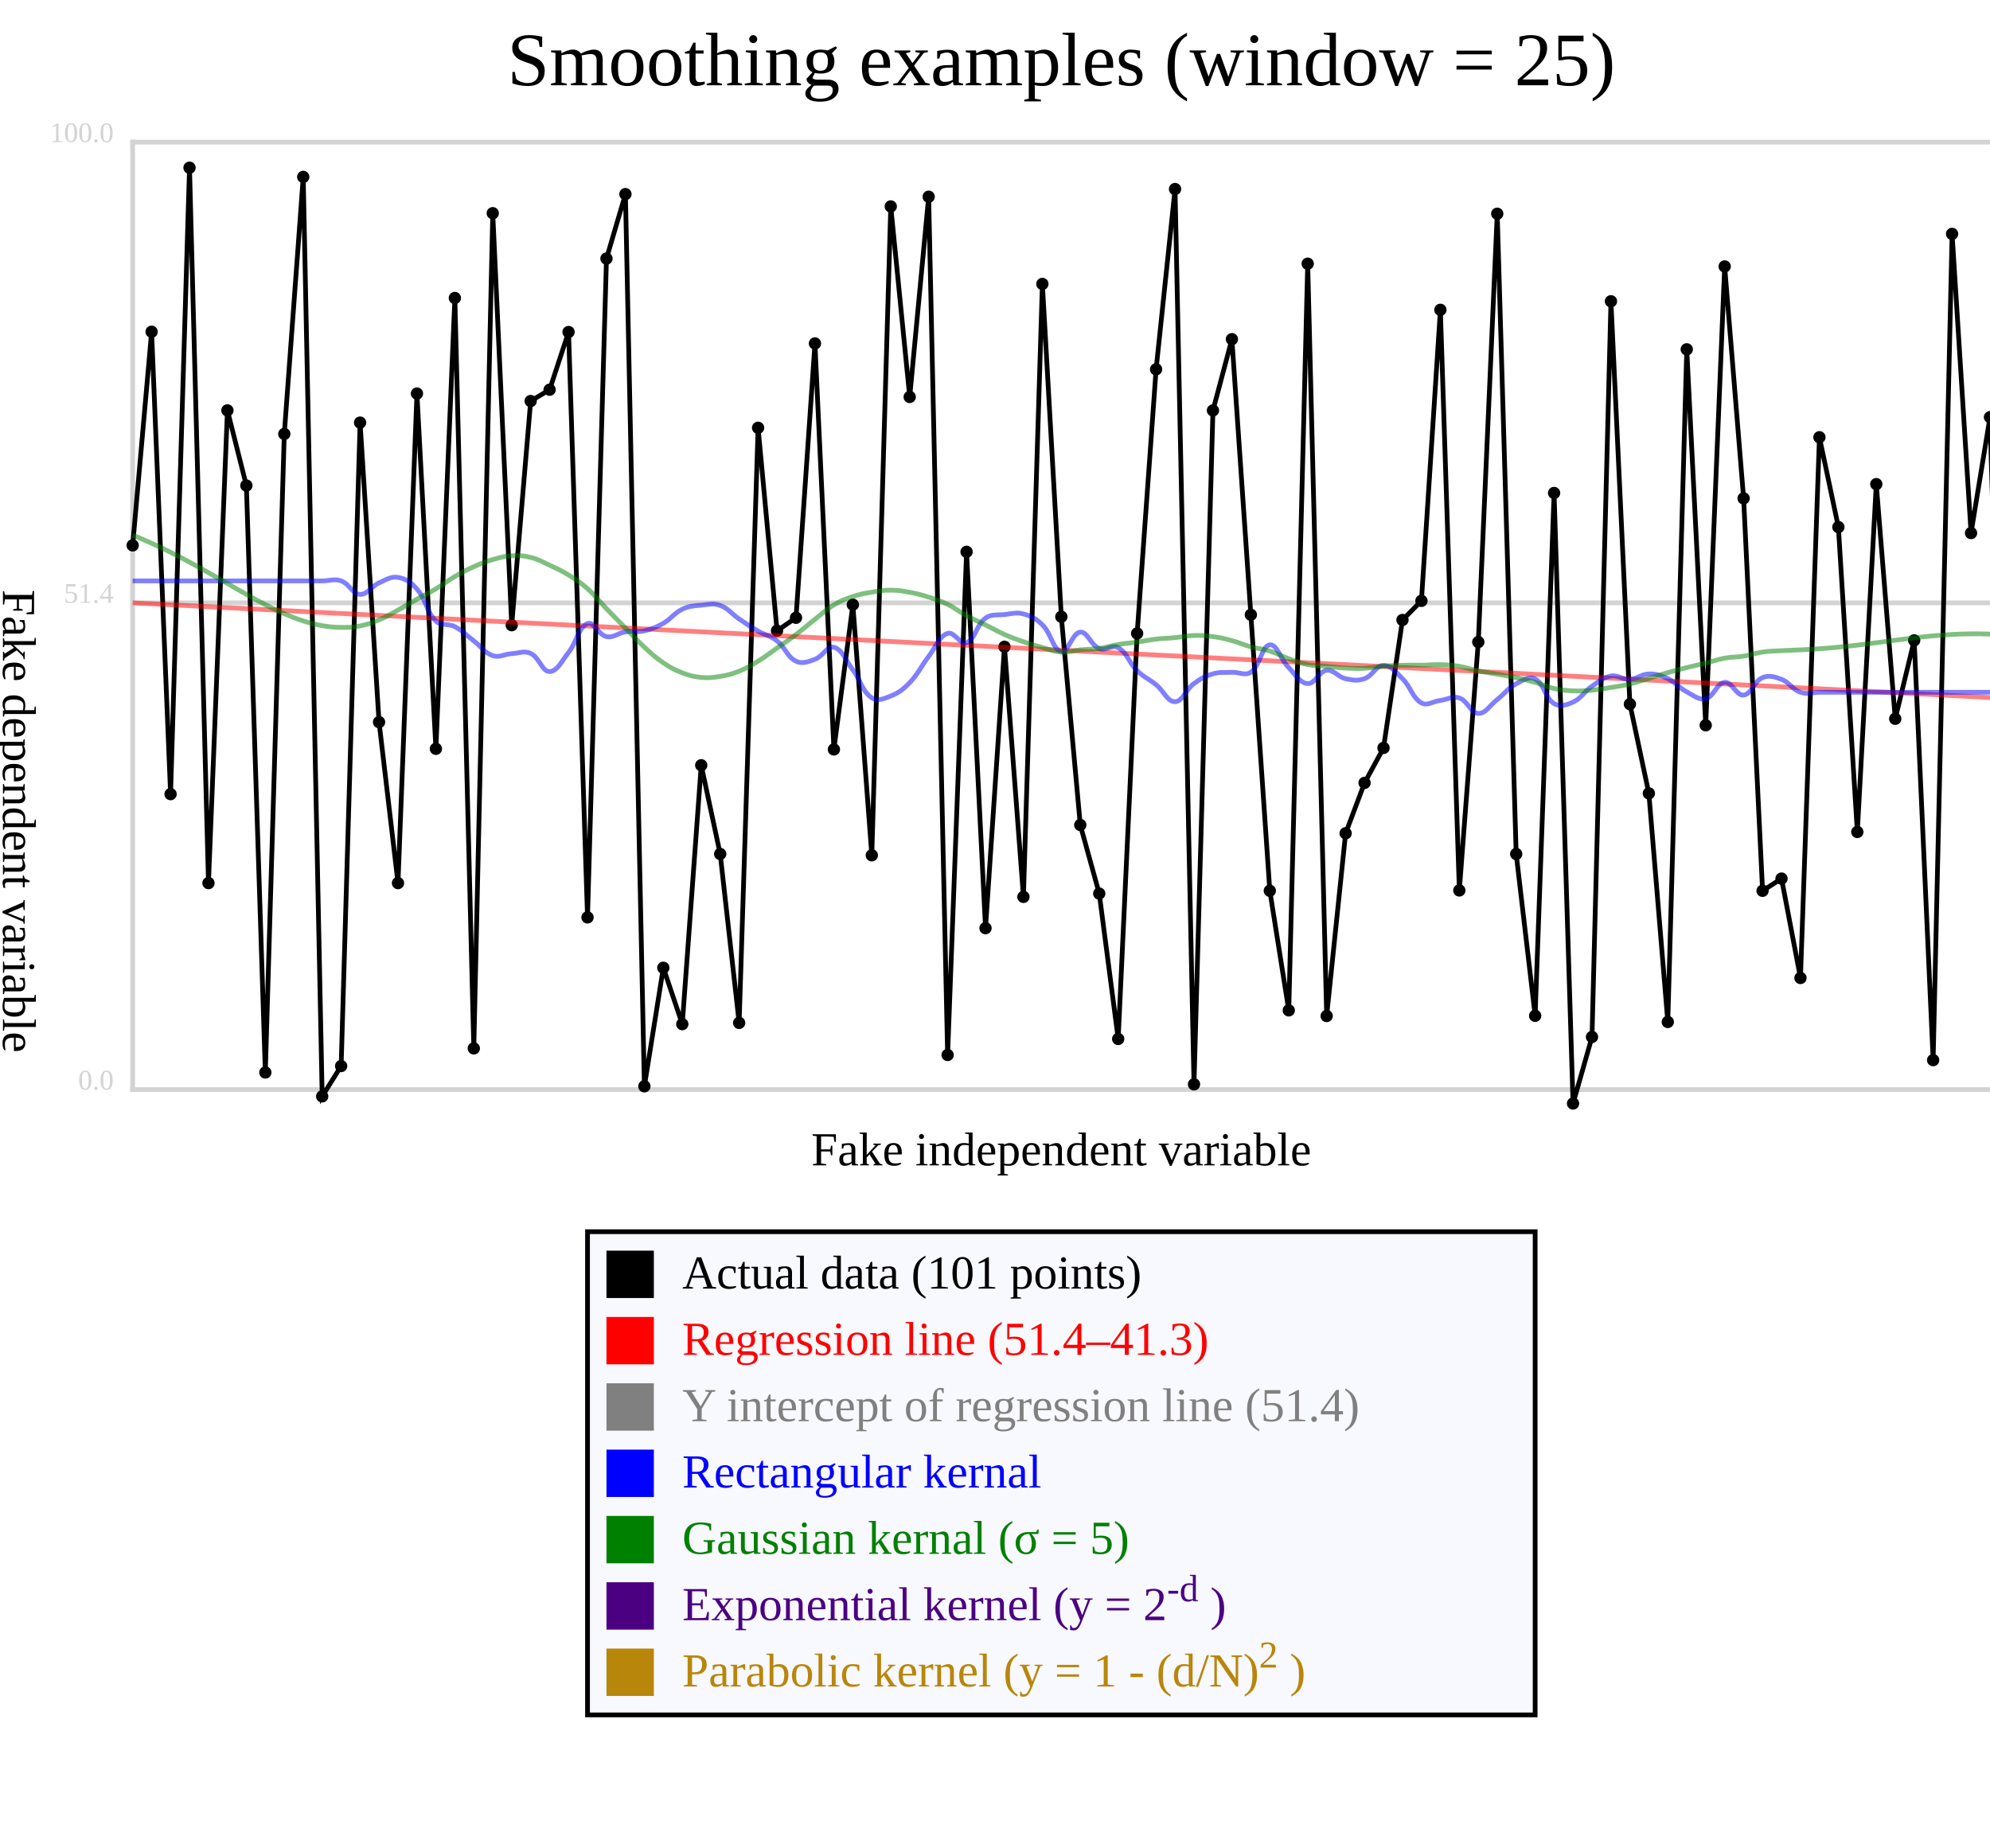
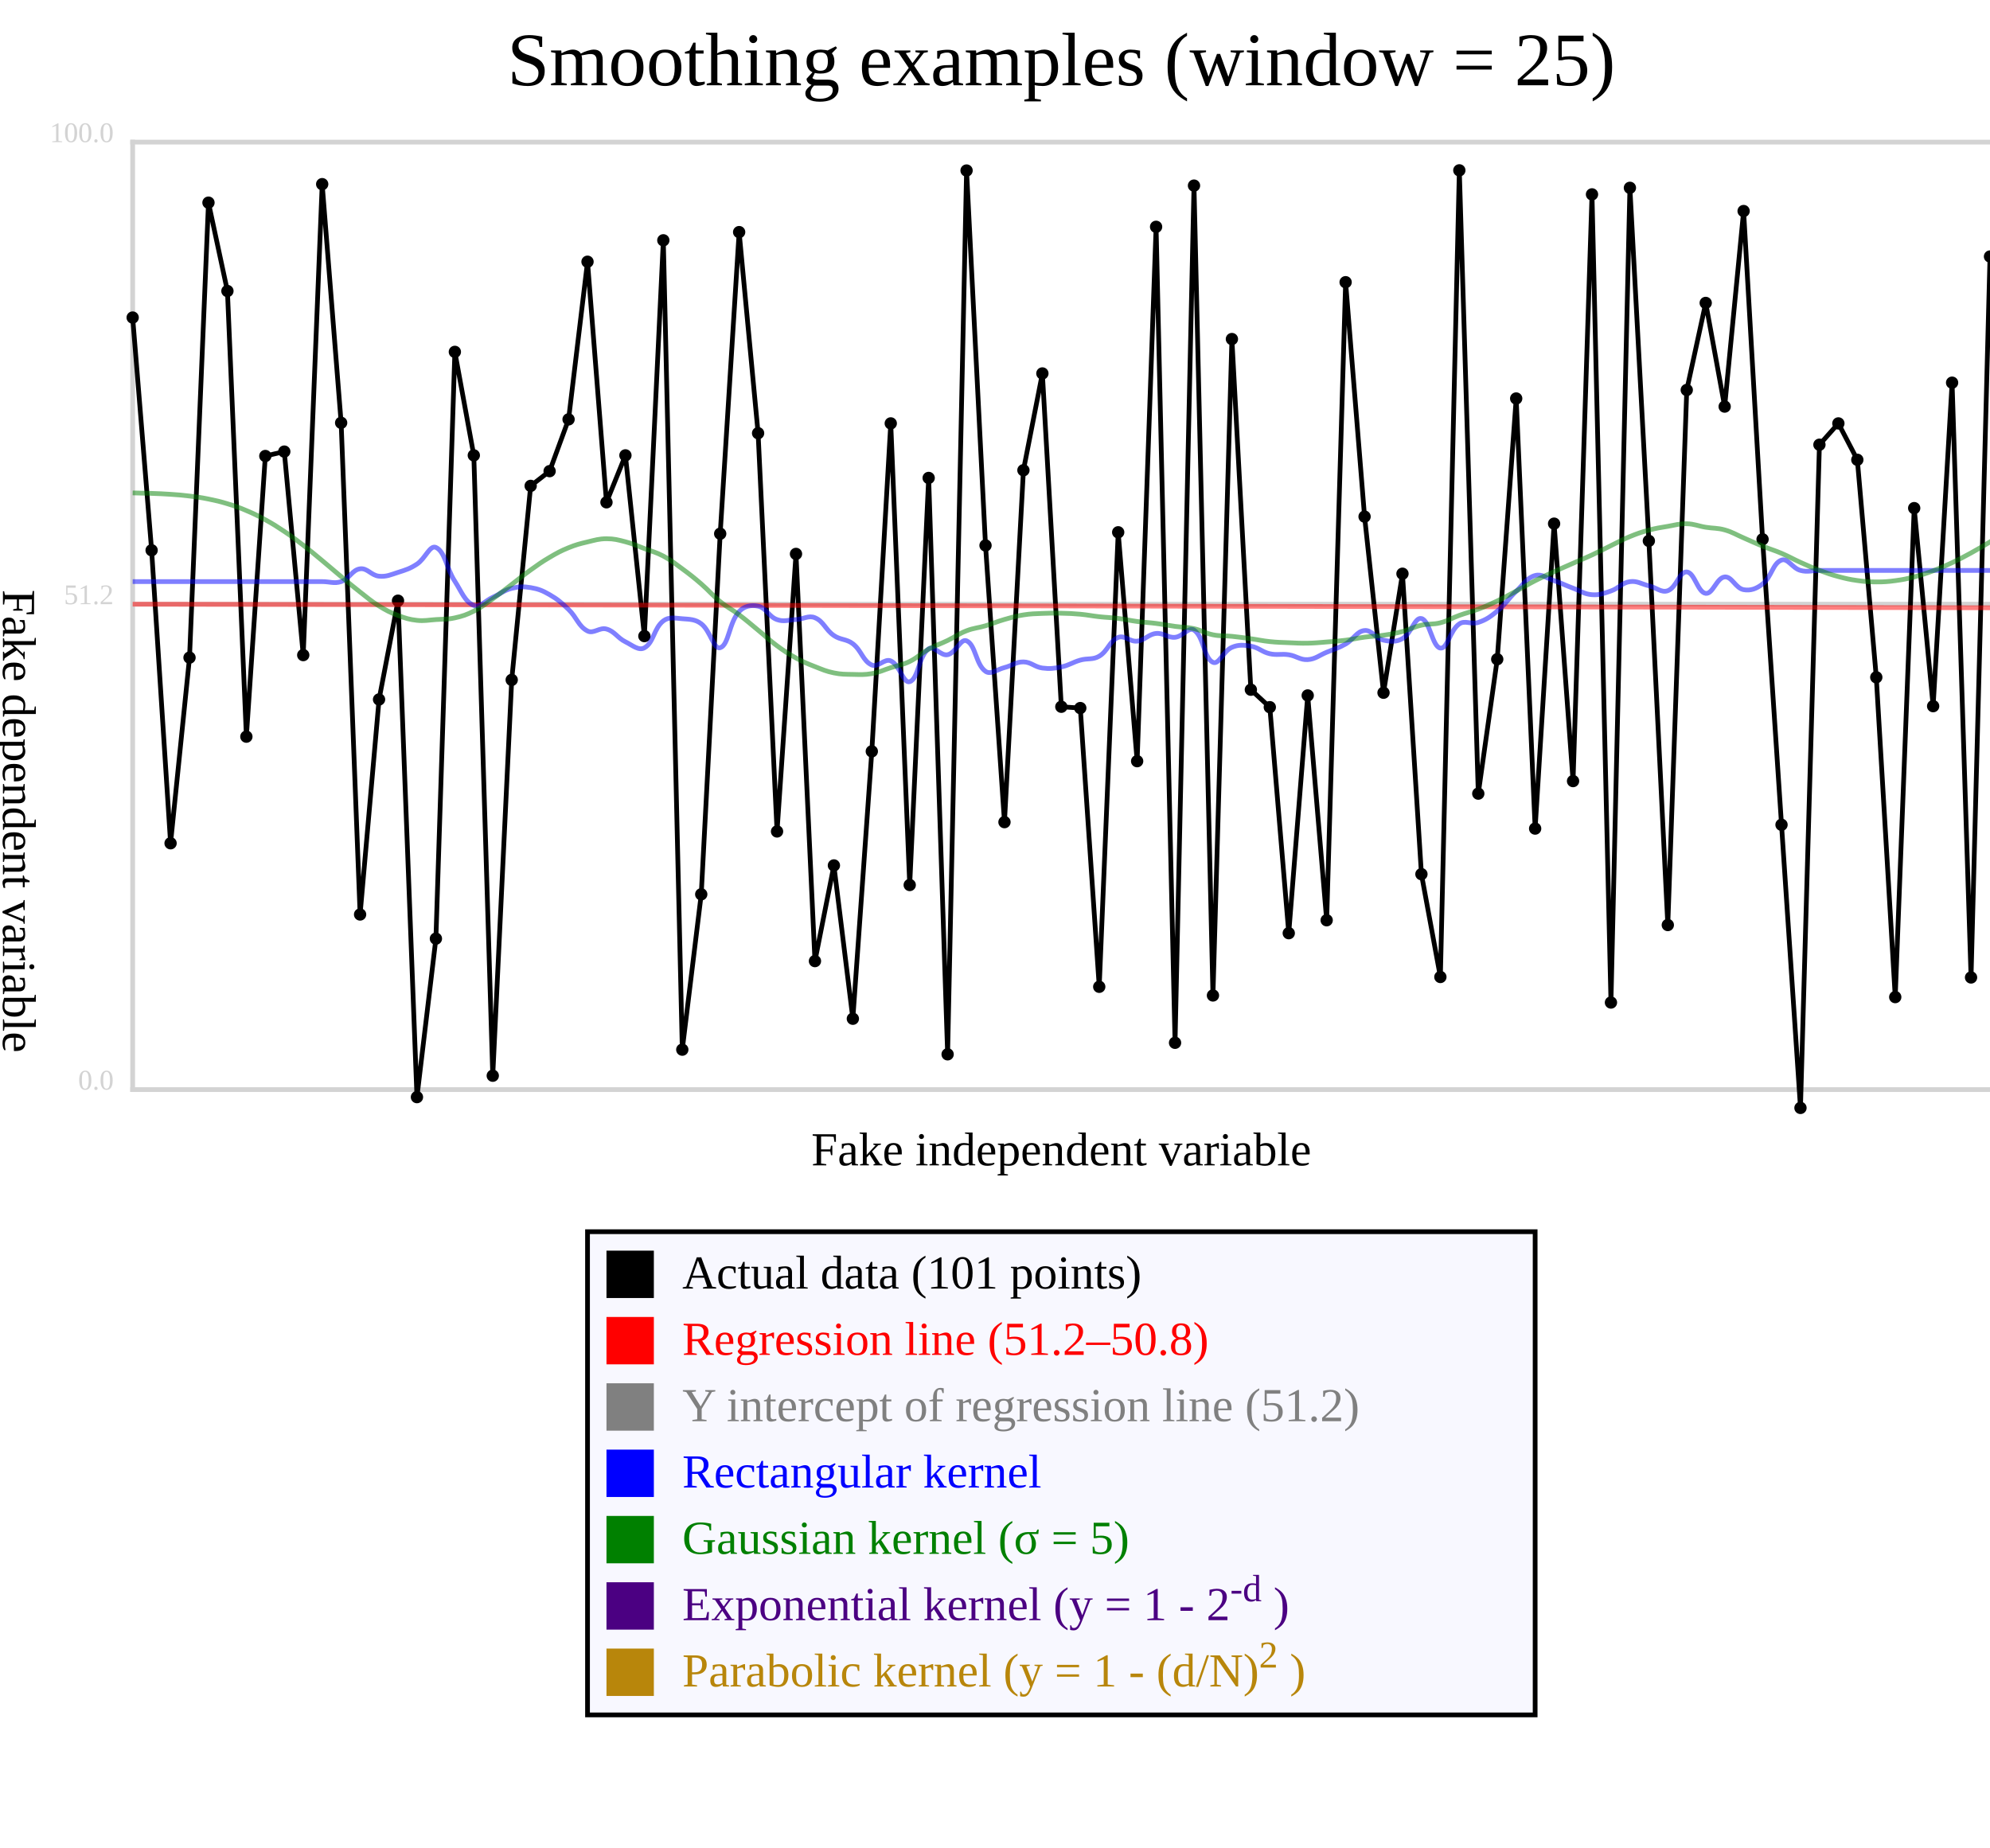
<svg xmlns="http://www.w3.org/2000/svg" viewBox="-12 -115 210 195">
  <style type="text/css">
                #linear {
                    stroke: blue;
                    stroke-width: 0.5;
                    stroke-opacity: 0.5;
                    fill: none;
                }
                #gaussian {
                    stroke: green;
                    stroke-width: 0.5;
                    stroke-opacity: 0.5;
                    fill: none;
                }
                .regression {
                    stroke: red;
                    stroke-width: 0.5;
                    stroke-opacity: 0.5;
                }</style>
  <g>
    <line x1="2" y1="0" x2="200" y2="0" stroke="lightgray" stroke-width="0.5" stroke-linecap="square" />
    <text x="0" y="0" fill="lightgray" font-size="3" text-anchor="end" alignment-baseline="central">0.0</text>
    <line x1="2" y1="-100" x2="200" y2="-100" stroke="lightgray" stroke-width="0.5" stroke-linecap="square" />
    <text x="0" y="-100" fill="lightgray" font-size="3" text-anchor="end" alignment-baseline="central">100.0</text>
-     <text x="0" y="-51.372" fill="lightgray" font-size="3" text-anchor="end" alignment-baseline="central">51.4</text>
+     <text x="0" y="-51.232" fill="lightgray" font-size="3" text-anchor="end" alignment-baseline="central">51.2</text>
    <text x="208" y="-100" font-size="3" fill="lightgray" text-anchor="end" alignment-baseline="central">100.0</text>
    <text x="208" y="0" font-size="3" fill="lightgray" text-anchor="end" alignment-baseline="central">0.0</text>
-     <text x="208" y="-41.279" fill="red" fill-opacity="0.5" font-size="3" text-anchor="end" alignment-baseline="central">41.3</text>
+     <text x="208" y="-50.848" fill="red" fill-opacity="0.5" font-size="3" text-anchor="end" alignment-baseline="central">50.8</text>
    <line x1="2" y1="-100" x2="2" y2="0" stroke="lightgray" stroke-width="0.5" stroke-linecap="square" />
    <line x1="200" y1="-100" x2="200" y2="0" stroke="lightgray" stroke-width="0.5" stroke-linecap="square" />
-     <line x1="2" y1="-51.372" x2="200" y2="-51.372" stroke="lightgray" stroke-width="0.5" />
-     <circle cx="2" cy="-57.436" r="0.65" fill="black" />
-     <circle cx="4" cy="-79.984" r="0.65" fill="black" />
-     <circle cx="6" cy="-31.184" r="0.65" fill="black" />
-     <circle cx="8" cy="-97.298" r="0.65" fill="black" />
-     <circle cx="10" cy="-21.793" r="0.65" fill="black" />
-     <circle cx="12" cy="-71.685" r="0.65" fill="black" />
-     <circle cx="14" cy="-63.751" r="0.65" fill="black" />
-     <circle cx="16" cy="-1.803" r="0.65" fill="black" />
-     <circle cx="18" cy="-69.197" r="0.65" fill="black" />
-     <circle cx="20" cy="-96.328" r="0.65" fill="black" />
-     <circle cx="22" cy="0.717" r="0.65" fill="black" />
-     <circle cx="24" cy="-2.484" r="0.65" fill="black" />
-     <circle cx="26" cy="-70.394" r="0.65" fill="black" />
-     <circle cx="28" cy="-38.786" r="0.65" fill="black" />
-     <circle cx="30" cy="-21.795" r="0.65" fill="black" />
-     <circle cx="32" cy="-73.464" r="0.65" fill="black" />
-     <circle cx="34" cy="-35.967" r="0.65" fill="black" />
-     <circle cx="36" cy="-83.548" r="0.65" fill="black" />
-     <circle cx="38" cy="-4.349" r="0.65" fill="black" />
-     <circle cx="40" cy="-92.496" r="0.65" fill="black" />
-     <circle cx="42" cy="-49.014" r="0.65" fill="black" />
-     <circle cx="44" cy="-72.672" r="0.65" fill="black" />
-     <circle cx="46" cy="-73.868" r="0.65" fill="black" />
-     <circle cx="48" cy="-79.957" r="0.65" fill="black" />
-     <circle cx="50" cy="-18.174" r="0.65" fill="black" />
-     <circle cx="52" cy="-87.71" r="0.65" fill="black" />
-     <circle cx="54" cy="-94.512" r="0.65" fill="black" />
-     <circle cx="56" cy="-0.346" r="0.65" fill="black" />
-     <circle cx="58" cy="-12.856" r="0.65" fill="black" />
-     <circle cx="60" cy="-6.907" r="0.65" fill="black" />
-     <circle cx="62" cy="-34.23" r="0.65" fill="black" />
-     <circle cx="64" cy="-24.869" r="0.65" fill="black" />
-     <circle cx="66" cy="-7.039" r="0.65" fill="black" />
-     <circle cx="68" cy="-69.847" r="0.65" fill="black" />
-     <circle cx="70" cy="-48.431" r="0.65" fill="black" />
-     <circle cx="72" cy="-49.798" r="0.65" fill="black" />
-     <circle cx="74" cy="-78.749" r="0.65" fill="black" />
-     <circle cx="76" cy="-35.903" r="0.65" fill="black" />
-     <circle cx="78" cy="-51.178" r="0.65" fill="black" />
-     <circle cx="80" cy="-24.728" r="0.65" fill="black" />
-     <circle cx="82" cy="-93.212" r="0.65" fill="black" />
-     <circle cx="84" cy="-73.103" r="0.65" fill="black" />
-     <circle cx="86" cy="-94.236" r="0.65" fill="black" />
-     <circle cx="88" cy="-3.653" r="0.65" fill="black" />
-     <circle cx="90" cy="-56.757" r="0.65" fill="black" />
-     <circle cx="92" cy="-17.037" r="0.65" fill="black" />
-     <circle cx="94" cy="-46.735" r="0.65" fill="black" />
-     <circle cx="96" cy="-20.34" r="0.65" fill="black" />
-     <circle cx="98" cy="-85.032" r="0.65" fill="black" />
-     <circle cx="100" cy="-49.902" r="0.65" fill="black" />
-     <circle cx="102" cy="-27.927" r="0.65" fill="black" />
-     <circle cx="104" cy="-20.687" r="0.65" fill="black" />
-     <circle cx="106" cy="-5.344" r="0.65" fill="black" />
-     <circle cx="108" cy="-48.146" r="0.65" fill="black" />
-     <circle cx="110" cy="-76.022" r="0.65" fill="black" />
-     <circle cx="112" cy="-95.047" r="0.65" fill="black" />
-     <circle cx="114" cy="-0.557" r="0.65" fill="black" />
-     <circle cx="116" cy="-71.678" r="0.65" fill="black" />
-     <circle cx="118" cy="-79.2" r="0.65" fill="black" />
-     <circle cx="120" cy="-50.113" r="0.65" fill="black" />
-     <circle cx="122" cy="-20.983" r="0.65" fill="black" />
-     <circle cx="124" cy="-8.36" r="0.65" fill="black" />
-     <circle cx="126" cy="-87.168" r="0.65" fill="black" />
-     <circle cx="128" cy="-7.766" r="0.65" fill="black" />
-     <circle cx="130" cy="-27.051" r="0.65" fill="black" />
-     <circle cx="132" cy="-32.37" r="0.65" fill="black" />
-     <circle cx="134" cy="-36.058" r="0.65" fill="black" />
-     <circle cx="136" cy="-49.565" r="0.65" fill="black" />
-     <circle cx="138" cy="-51.583" r="0.65" fill="black" />
-     <circle cx="140" cy="-82.298" r="0.65" fill="black" />
-     <circle cx="142" cy="-21.018" r="0.65" fill="black" />
-     <circle cx="144" cy="-47.235" r="0.65" fill="black" />
-     <circle cx="146" cy="-92.441" r="0.65" fill="black" />
-     <circle cx="148" cy="-24.864" r="0.65" fill="black" />
-     <circle cx="150" cy="-7.788" r="0.65" fill="black" />
-     <circle cx="152" cy="-62.967" r="0.65" fill="black" />
-     <circle cx="154" cy="1.47" r="0.65" fill="black" />
-     <circle cx="156" cy="-5.553" r="0.65" fill="black" />
-     <circle cx="158" cy="-83.202" r="0.65" fill="black" />
-     <circle cx="160" cy="-40.68" r="0.65" fill="black" />
-     <circle cx="162" cy="-31.265" r="0.65" fill="black" />
-     <circle cx="164" cy="-7.137" r="0.65" fill="black" />
-     <circle cx="166" cy="-78.129" r="0.65" fill="black" />
-     <circle cx="168" cy="-38.45" r="0.65" fill="black" />
-     <circle cx="170" cy="-86.876" r="0.65" fill="black" />
-     <circle cx="172" cy="-62.399" r="0.65" fill="black" />
-     <circle cx="174" cy="-20.981" r="0.65" fill="black" />
-     <circle cx="176" cy="-22.268" r="0.65" fill="black" />
-     <circle cx="178" cy="-11.78" r="0.65" fill="black" />
-     <circle cx="180" cy="-68.85" r="0.65" fill="black" />
-     <circle cx="182" cy="-59.369" r="0.65" fill="black" />
-     <circle cx="184" cy="-27.189" r="0.65" fill="black" />
-     <circle cx="186" cy="-63.901" r="0.65" fill="black" />
-     <circle cx="188" cy="-39.135" r="0.65" fill="black" />
-     <circle cx="190" cy="-47.411" r="0.65" fill="black" />
-     <circle cx="192" cy="-3.11" r="0.65" fill="black" />
-     <circle cx="194" cy="-90.314" r="0.65" fill="black" />
-     <circle cx="196" cy="-58.739" r="0.65" fill="black" />
-     <circle cx="198" cy="-70.969" r="0.65" fill="black" />
-     <circle cx="200" cy="-3.24" r="0.65" fill="black" />
-     <polyline points="2,-57.436 4,-79.984 6,-31.184 8,-97.298 10,-21.793 12,-71.685 14,-63.751 16,-1.803 18,-69.197 20,-96.328 22,0.717 24,-2.484 26,-70.394 28,-38.786 30,-21.795 32,-73.464 34,-35.967 36,-83.548 38,-4.349 40,-92.496 42,-49.014 44,-72.672 46,-73.868 48,-79.957 50,-18.174 52,-87.71 54,-94.512 56,-0.346 58,-12.856 60,-6.907 62,-34.23 64,-24.869 66,-7.039 68,-69.847 70,-48.431 72,-49.798 74,-78.749 76,-35.903 78,-51.178 80,-24.728 82,-93.212 84,-73.103 86,-94.236 88,-3.653 90,-56.757 92,-17.037 94,-46.735 96,-20.34 98,-85.032 100,-49.902 102,-27.927 104,-20.687 106,-5.344 108,-48.146 110,-76.022 112,-95.047 114,-0.557 116,-71.678 118,-79.2 120,-50.113 122,-20.983 124,-8.36 126,-87.168 128,-7.766 130,-27.051 132,-32.37 134,-36.058 136,-49.565 138,-51.583 140,-82.298 142,-21.018 144,-47.235 146,-92.441 148,-24.864 150,-7.788 152,-62.967 154,1.47 156,-5.553 158,-83.202 160,-40.68 162,-31.265 164,-7.137 166,-78.129 168,-38.45 170,-86.876 172,-62.399 174,-20.981 176,-22.268 178,-11.78 180,-68.85 182,-59.369 184,-27.189 186,-63.901 188,-39.135 190,-47.411 192,-3.11 194,-90.314 196,-58.739 198,-70.969 200,-3.24" stroke="black" stroke-width="0.5" fill="none" />
+     <line x1="2" y1="-51.232" x2="200" y2="-51.232" stroke="lightgray" stroke-width="0.5" />
+     <circle cx="2" cy="-81.484" r="0.65" fill="black" />
+     <circle cx="4" cy="-56.921" r="0.65" fill="black" />
+     <circle cx="6" cy="-25.997" r="0.65" fill="black" />
+     <circle cx="8" cy="-45.591" r="0.65" fill="black" />
+     <circle cx="10" cy="-93.61" r="0.65" fill="black" />
+     <circle cx="12" cy="-84.284" r="0.65" fill="black" />
+     <circle cx="14" cy="-37.25" r="0.65" fill="black" />
+     <circle cx="16" cy="-66.87" r="0.65" fill="black" />
+     <circle cx="18" cy="-67.336" r="0.65" fill="black" />
+     <circle cx="20" cy="-45.859" r="0.65" fill="black" />
+     <circle cx="22" cy="-95.563" r="0.65" fill="black" />
+     <circle cx="24" cy="-70.374" r="0.65" fill="black" />
+     <circle cx="26" cy="-18.48" r="0.65" fill="black" />
+     <circle cx="28" cy="-41.175" r="0.65" fill="black" />
+     <circle cx="30" cy="-51.6" r="0.65" fill="black" />
+     <circle cx="32" cy="0.796" r="0.65" fill="black" />
+     <circle cx="34" cy="-15.93" r="0.65" fill="black" />
+     <circle cx="36" cy="-77.861" r="0.65" fill="black" />
+     <circle cx="38" cy="-66.939" r="0.65" fill="black" />
+     <circle cx="40" cy="-1.463" r="0.65" fill="black" />
+     <circle cx="42" cy="-43.24" r="0.65" fill="black" />
+     <circle cx="44" cy="-63.717" r="0.65" fill="black" />
+     <circle cx="46" cy="-65.273" r="0.65" fill="black" />
+     <circle cx="48" cy="-70.737" r="0.65" fill="black" />
+     <circle cx="50" cy="-87.375" r="0.65" fill="black" />
+     <circle cx="52" cy="-61.984" r="0.65" fill="black" />
+     <circle cx="54" cy="-66.938" r="0.65" fill="black" />
+     <circle cx="56" cy="-47.863" r="0.65" fill="black" />
+     <circle cx="58" cy="-89.636" r="0.65" fill="black" />
+     <circle cx="60" cy="-4.214" r="0.65" fill="black" />
+     <circle cx="62" cy="-20.609" r="0.65" fill="black" />
+     <circle cx="64" cy="-58.668" r="0.65" fill="black" />
+     <circle cx="66" cy="-90.502" r="0.65" fill="black" />
+     <circle cx="68" cy="-69.278" r="0.65" fill="black" />
+     <circle cx="70" cy="-27.245" r="0.65" fill="black" />
+     <circle cx="72" cy="-56.537" r="0.65" fill="black" />
+     <circle cx="74" cy="-13.561" r="0.65" fill="black" />
+     <circle cx="76" cy="-23.657" r="0.65" fill="black" />
+     <circle cx="78" cy="-7.477" r="0.65" fill="black" />
+     <circle cx="80" cy="-35.698" r="0.65" fill="black" />
+     <circle cx="82" cy="-70.312" r="0.65" fill="black" />
+     <circle cx="84" cy="-21.592" r="0.65" fill="black" />
+     <circle cx="86" cy="-64.555" r="0.65" fill="black" />
+     <circle cx="88" cy="-3.722" r="0.65" fill="black" />
+     <circle cx="90" cy="-97.001" r="0.65" fill="black" />
+     <circle cx="92" cy="-57.43" r="0.65" fill="black" />
+     <circle cx="94" cy="-28.228" r="0.65" fill="black" />
+     <circle cx="96" cy="-65.367" r="0.65" fill="black" />
+     <circle cx="98" cy="-75.584" r="0.65" fill="black" />
+     <circle cx="100" cy="-40.405" r="0.65" fill="black" />
+     <circle cx="102" cy="-40.267" r="0.65" fill="black" />
+     <circle cx="104" cy="-10.849" r="0.65" fill="black" />
+     <circle cx="106" cy="-58.819" r="0.65" fill="black" />
+     <circle cx="108" cy="-34.662" r="0.65" fill="black" />
+     <circle cx="110" cy="-91.06" r="0.65" fill="black" />
+     <circle cx="112" cy="-4.938" r="0.65" fill="black" />
+     <circle cx="114" cy="-95.409" r="0.65" fill="black" />
+     <circle cx="116" cy="-9.934" r="0.65" fill="black" />
+     <circle cx="118" cy="-79.214" r="0.65" fill="black" />
+     <circle cx="120" cy="-42.205" r="0.65" fill="black" />
+     <circle cx="122" cy="-40.36" r="0.65" fill="black" />
+     <circle cx="124" cy="-16.507" r="0.65" fill="black" />
+     <circle cx="126" cy="-41.598" r="0.65" fill="black" />
+     <circle cx="128" cy="-17.872" r="0.65" fill="black" />
+     <circle cx="130" cy="-85.214" r="0.65" fill="black" />
+     <circle cx="132" cy="-60.473" r="0.65" fill="black" />
+     <circle cx="134" cy="-41.885" r="0.65" fill="black" />
+     <circle cx="136" cy="-54.446" r="0.65" fill="black" />
+     <circle cx="138" cy="-22.736" r="0.65" fill="black" />
+     <circle cx="140" cy="-11.884" r="0.65" fill="black" />
+     <circle cx="142" cy="-97.02" r="0.65" fill="black" />
+     <circle cx="144" cy="-31.237" r="0.65" fill="black" />
+     <circle cx="146" cy="-45.421" r="0.65" fill="black" />
+     <circle cx="148" cy="-72.94" r="0.65" fill="black" />
+     <circle cx="150" cy="-27.547" r="0.65" fill="black" />
+     <circle cx="152" cy="-59.73" r="0.65" fill="black" />
+     <circle cx="154" cy="-32.561" r="0.65" fill="black" />
+     <circle cx="156" cy="-94.485" r="0.65" fill="black" />
+     <circle cx="158" cy="-9.188" r="0.65" fill="black" />
+     <circle cx="160" cy="-95.175" r="0.65" fill="black" />
+     <circle cx="162" cy="-57.912" r="0.65" fill="black" />
+     <circle cx="164" cy="-17.368" r="0.65" fill="black" />
+     <circle cx="166" cy="-73.838" r="0.65" fill="black" />
+     <circle cx="168" cy="-83.027" r="0.65" fill="black" />
+     <circle cx="170" cy="-72.086" r="0.65" fill="black" />
+     <circle cx="172" cy="-92.725" r="0.65" fill="black" />
+     <circle cx="174" cy="-58.08" r="0.65" fill="black" />
+     <circle cx="176" cy="-27.948" r="0.65" fill="black" />
+     <circle cx="178" cy="1.935" r="0.65" fill="black" />
+     <circle cx="180" cy="-68.062" r="0.65" fill="black" />
+     <circle cx="182" cy="-70.311" r="0.65" fill="black" />
+     <circle cx="184" cy="-66.471" r="0.65" fill="black" />
+     <circle cx="186" cy="-43.515" r="0.65" fill="black" />
+     <circle cx="188" cy="-9.761" r="0.65" fill="black" />
+     <circle cx="190" cy="-61.369" r="0.65" fill="black" />
+     <circle cx="192" cy="-40.468" r="0.65" fill="black" />
+     <circle cx="194" cy="-74.609" r="0.65" fill="black" />
+     <circle cx="196" cy="-11.834" r="0.65" fill="black" />
+     <circle cx="198" cy="-87.926" r="0.65" fill="black" />
+     <circle cx="200" cy="-90.61" r="0.65" fill="black" />
+     <polyline points="2,-81.484 4,-56.921 6,-25.997 8,-45.591 10,-93.61 12,-84.284 14,-37.25 16,-66.87 18,-67.336 20,-45.859 22,-95.563 24,-70.374 26,-18.48 28,-41.175 30,-51.6 32,0.796 34,-15.93 36,-77.861 38,-66.939 40,-1.463 42,-43.24 44,-63.717 46,-65.273 48,-70.737 50,-87.375 52,-61.984 54,-66.938 56,-47.863 58,-89.636 60,-4.214 62,-20.609 64,-58.668 66,-90.502 68,-69.278 70,-27.245 72,-56.537 74,-13.561 76,-23.657 78,-7.477 80,-35.698 82,-70.312 84,-21.592 86,-64.555 88,-3.722 90,-97.001 92,-57.43 94,-28.228 96,-65.367 98,-75.584 100,-40.405 102,-40.267 104,-10.849 106,-58.819 108,-34.662 110,-91.06 112,-4.938 114,-95.409 116,-9.934 118,-79.214 120,-42.205 122,-40.36 124,-16.507 126,-41.598 128,-17.872 130,-85.214 132,-60.473 134,-41.885 136,-54.446 138,-22.736 140,-11.884 142,-97.02 144,-31.237 146,-45.421 148,-72.94 150,-27.547 152,-59.73 154,-32.561 156,-94.485 158,-9.188 160,-95.175 162,-57.912 164,-17.368 166,-73.838 168,-83.027 170,-72.086 172,-92.725 174,-58.08 176,-27.948 178,1.935 180,-68.062 182,-70.311 184,-66.471 186,-43.515 188,-9.761 190,-61.369 192,-40.468 194,-74.609 196,-11.834 198,-87.926 200,-90.61" stroke="black" stroke-width="0.5" fill="none" />
    <g>
-       <line x1="2" y1="-51.372" x2="200" y2="-41.279" class="regression" />
+       <line x1="2" y1="-51.232" x2="200" y2="-50.848" class="regression" />
    </g>
    <g id="linear">
      <g>
-         <path d="M2,-53.689 Q3.2,-53.689 4,-53.689 C4.8,-53.689 5.2,-53.689 6,-53.689 C6.8,-53.689 7.2,-53.689 8,-53.689 C8.8,-53.689 9.2,-53.689 10,-53.689 C10.8,-53.689 11.2,-53.689 12,-53.689 C12.8,-53.689 13.2,-53.689 14,-53.689 C14.8,-53.689 15.2,-53.689 16,-53.689 C16.8,-53.689 17.2,-53.689 18,-53.689 C18.8,-53.689 19.2,-53.689 20,-53.689 C20.8,-53.689 21.2,-53.689 22,-53.689 C22.8,-53.689 23.281,-53.944 24,-53.689 C24.881,-53.376 25.181,-52.311 26,-52.268 C26.781,-52.227 27.154,-53.1 28,-53.479 C28.754,-53.817 29.248,-54.183 30,-54.06 C30.848,-53.922 31.401,-53.518 32,-52.827 C33.001,-51.673 32.955,-50.487 34,-49.449 C34.555,-48.898 35.272,-49.235 36,-48.854 C36.872,-48.397 37.206,-47.962 38,-47.356 C38.806,-46.741 39.108,-46.1 40,-45.8 C40.708,-45.562 41.198,-45.963 42,-46.01 C42.798,-46.057 43.329,-46.353 44,-46.036 C44.929,-45.597 45.21,-44.099 46,-44.12 C46.81,-44.141 47.299,-45.252 48,-46.141 C48.899,-47.28 49.04,-48.79 50,-49.191 C50.64,-49.458 51.134,-48.003 52,-47.811 C52.734,-47.649 53.189,-48.183 54,-48.307 C54.789,-48.428 55.228,-48.249 56,-48.424 C56.828,-48.612 57.259,-48.793 58,-49.214 C58.859,-49.703 59.121,-50.28 60,-50.7 C60.721,-51.045 61.191,-51.047 62,-51.127 C62.791,-51.206 63.282,-51.361 64,-51.1 C64.882,-50.778 65.186,-50.221 66,-49.67 C66.786,-49.138 67.179,-48.866 68,-48.391 C68.779,-47.94 69.304,-47.906 70,-47.353 C70.904,-46.635 71.051,-45.672 72,-45.212 C72.651,-44.897 73.265,-45.145 74,-45.415 C74.865,-45.734 75.309,-46.878 76,-46.684 C76.909,-46.429 77.254,-45.29 78,-44.293 C78.854,-43.152 78.977,-42.044 80,-41.34 C80.577,-40.943 81.279,-41.249 82,-41.54 C82.879,-41.894 83.332,-42.254 84,-42.952 C84.932,-43.924 85.168,-44.635 86,-45.716 C86.768,-46.714 87.062,-47.807 88,-48.149 C88.662,-48.391 89.352,-46.915 90,-47.176 C90.952,-47.56 91.014,-49.032 92,-49.762 C92.614,-50.216 93.193,-50.047 94,-50.136 C94.793,-50.224 95.257,-50.405 96,-50.203 C96.857,-49.971 97.359,-49.687 98,-49.051 C98.959,-48.099 99.125,-46.402 100,-46.235 C100.725,-46.096 101.169,-48.22 102,-48.286 C102.769,-48.346 103.089,-46.924 104,-46.549 C104.689,-46.266 105.378,-47.006 106,-46.642 C106.978,-46.07 107.106,-45.083 108,-44.209 C108.706,-43.517 109.23,-43.356 110,-42.727 C110.83,-42.049 111.213,-40.914 112,-40.94 C112.813,-40.966 113.116,-42.208 114,-42.857 C114.716,-43.383 115.155,-43.629 116,-43.879 C116.755,-44.102 117.199,-44.002 118,-44.038 C118.799,-44.074 119.419,-43.636 120,-44.058 C121.019,-44.798 121.154,-46.841 122,-46.942 C122.754,-47.032 123.128,-45.427 124,-44.535 C124.728,-43.79 125.173,-42.909 126,-42.851 C126.773,-42.796 127.156,-44.144 128,-44.252 C128.756,-44.35 129.164,-43.55 130,-43.366 C130.764,-43.198 131.28,-43.12 132,-43.374 C132.88,-43.685 133.201,-44.779 134,-44.777 C134.801,-44.774 135.311,-44.046 136,-43.363 C136.911,-42.46 137.014,-41.376 138,-40.812 C138.614,-40.461 139.2,-40.971 140,-41.075 C140.8,-41.179 141.298,-41.574 142,-41.333 C142.898,-41.025 143.185,-39.735 144,-39.703 C144.785,-39.672 145.218,-40.562 146,-41.173 C146.818,-41.813 147.108,-42.348 148,-42.83 C148.708,-43.213 149.382,-43.658 150,-43.335 C150.982,-42.822 151.008,-41.343 152,-40.739 C152.608,-40.369 153.304,-40.581 154,-40.899 C154.904,-41.314 155.145,-41.983 156,-42.571 C156.745,-43.084 157.155,-43.498 158,-43.651 C158.755,-43.788 159.21,-43.253 160,-43.297 C160.81,-43.341 161.196,-43.855 162,-43.87 C162.796,-43.885 163.267,-43.719 164,-43.372 C164.867,-42.962 165.145,-42.428 166,-41.977 C166.745,-41.583 167.287,-41.081 168,-41.26 C168.887,-41.484 169.164,-42.905 170,-42.984 C170.764,-43.055 171.248,-41.542 172,-41.635 C172.848,-41.741 173.08,-43.097 174,-43.48 C174.68,-43.762 175.275,-43.578 176,-43.298 C176.875,-42.959 177.124,-42.231 178,-41.932 C178.724,-41.685 179.2,-41.932 180,-41.932 C180.8,-41.932 181.2,-41.932 182,-41.932 C182.8,-41.932 183.2,-41.932 184,-41.932 C184.8,-41.932 185.2,-41.932 186,-41.932 C186.8,-41.932 187.2,-41.932 188,-41.932 C188.8,-41.932 189.2,-41.932 190,-41.932 C190.8,-41.932 191.2,-41.932 192,-41.932 C192.8,-41.932 193.2,-41.932 194,-41.932 C194.8,-41.932 195.2,-41.932 196,-41.932 C196.8,-41.932 197.2,-41.932 198,-41.932 Q198.8,-41.932 200,-41.932" class="spline" fill="none" />
+         <path d="M2,-53.615 Q3.2,-53.615 4,-53.615 C4.8,-53.615 5.2,-53.615 6,-53.615 C6.8,-53.615 7.2,-53.615 8,-53.615 C8.8,-53.615 9.2,-53.615 10,-53.615 C10.8,-53.615 11.2,-53.615 12,-53.615 C12.8,-53.615 13.2,-53.615 14,-53.615 C14.8,-53.615 15.2,-53.615 16,-53.615 C16.8,-53.615 17.2,-53.615 18,-53.615 C18.8,-53.615 19.2,-53.615 20,-53.615 C20.8,-53.615 21.2,-53.615 22,-53.615 C22.8,-53.615 23.275,-53.37 24,-53.615 C24.875,-53.91 25.153,-54.845 26,-54.965 C26.753,-55.073 27.18,-54.263 28,-54.185 C28.78,-54.111 29.227,-54.34 30,-54.586 C30.827,-54.85 31.28,-54.986 32,-55.461 C32.88,-56.04 33.369,-57.508 34,-57.222 C34.969,-56.783 35.106,-55.015 36,-53.647 C36.706,-52.565 37.043,-51.504 38,-51.1 C38.643,-50.828 39.207,-51.599 40,-51.956 C40.807,-52.32 41.16,-52.687 42,-52.902 C42.76,-53.096 43.226,-53.108 44,-52.979 C44.826,-52.842 45.269,-52.656 46,-52.235 C46.869,-51.734 47.27,-51.373 48,-50.674 C48.87,-49.839 49.039,-48.898 50,-48.401 C50.639,-48.071 51.273,-48.816 52,-48.608 C52.873,-48.359 53.144,-47.685 54,-47.26 C54.744,-46.891 55.398,-46.292 56,-46.624 C56.998,-47.175 56.987,-48.691 58,-49.469 C58.587,-49.919 59.211,-49.755 60,-49.695 C60.811,-49.633 61.374,-49.641 62,-49.163 C62.974,-48.417 63.316,-46.413 64,-46.634 C64.916,-46.93 64.92,-49.271 66,-50.456 C66.52,-51.027 67.266,-51.18 68,-51.023 C68.866,-50.839 69.119,-49.916 70,-49.604 C70.719,-49.349 71.202,-49.568 72,-49.607 C72.802,-49.647 73.324,-50.086 74,-49.801 C74.924,-49.412 75.108,-48.535 76,-47.922 C76.708,-47.436 77.327,-47.577 78,-47.054 C78.927,-46.332 79.048,-45.24 80,-44.81 C80.648,-44.518 81.347,-45.536 82,-45.248 C82.947,-44.831 83.319,-42.832 84,-43.05 C84.919,-43.342 84.949,-45.776 86,-46.523 C86.549,-46.914 87.267,-45.742 88,-45.897 C88.867,-46.079 89.367,-47.644 90,-47.366 C90.967,-46.942 90.959,-44.878 92,-44.143 C92.559,-43.748 93.209,-44.344 94,-44.541 C94.809,-44.742 95.203,-45.149 96,-45.139 C96.803,-45.13 97.181,-44.601 98,-44.492 C98.781,-44.389 99.224,-44.448 100,-44.61 C100.824,-44.782 101.184,-45.097 102,-45.328 C102.784,-45.55 103.327,-45.34 104,-45.744 C104.927,-46.299 105.072,-47.356 106,-47.724 C106.672,-47.991 107.223,-47.249 108,-47.331 C108.823,-47.417 109.178,-48.059 110,-48.142 C110.778,-48.222 111.219,-47.668 112,-47.738 C112.819,-47.811 113.438,-48.87 114,-48.499 C115.038,-47.813 115.028,-45.536 116,-45.094 C116.628,-44.808 117.104,-46.296 118,-46.677 C118.704,-46.977 119.229,-46.928 120,-46.798 C120.829,-46.657 121.171,-46.187 122,-46 C122.771,-45.826 123.212,-46.016 124,-45.894 C124.812,-45.768 125.215,-45.328 126,-45.38 C126.815,-45.434 127.206,-45.832 128,-46.158 C128.806,-46.49 129.248,-46.595 130,-47.027 C130.848,-47.513 131.164,-48.368 132,-48.453 C132.764,-48.531 133.155,-47.615 134,-47.435 C134.755,-47.273 135.347,-47.227 136,-47.599 C136.947,-48.14 137.296,-49.895 138,-49.718 C138.896,-49.494 139.147,-46.717 140,-46.597 C140.747,-46.491 141.011,-48.483 142,-49.153 C142.611,-49.567 143.26,-49.056 144,-49.305 C144.86,-49.595 145.287,-49.914 146,-50.5 C146.887,-51.23 147.157,-51.803 148,-52.595 C148.757,-53.306 149.11,-54.009 150,-54.258 C150.71,-54.456 151.215,-53.975 152,-53.712 C152.815,-53.439 153.193,-53.218 154,-52.92 C154.793,-52.627 155.185,-52.293 156,-52.234 C156.785,-52.176 157.236,-52.364 158,-52.627 C158.836,-52.915 159.166,-53.497 160,-53.611 C160.766,-53.715 161.204,-53.364 162,-53.173 C162.804,-52.981 163.323,-52.407 164,-52.654 C164.923,-52.991 165.228,-54.688 166,-54.634 C166.828,-54.575 167.148,-52.484 168,-52.372 C168.748,-52.273 169.162,-54.025 170,-54.107 C170.762,-54.181 171.143,-52.923 172,-52.763 C172.743,-52.625 173.371,-52.871 174,-53.363 C174.971,-54.12 175.063,-55.55 176,-55.885 C176.663,-56.123 177.148,-55.027 178,-54.795 C178.748,-54.591 179.2,-54.795 180,-54.795 C180.8,-54.795 181.2,-54.795 182,-54.795 C182.8,-54.795 183.2,-54.795 184,-54.795 C184.8,-54.795 185.2,-54.795 186,-54.795 C186.8,-54.795 187.2,-54.795 188,-54.795 C188.8,-54.795 189.2,-54.795 190,-54.795 C190.8,-54.795 191.2,-54.795 192,-54.795 C192.8,-54.795 193.2,-54.795 194,-54.795 C194.8,-54.795 195.2,-54.795 196,-54.795 C196.8,-54.795 197.2,-54.795 198,-54.795 Q198.8,-54.795 200,-54.795" class="spline" fill="none" />
      </g>
    </g>
    <g id="gaussian">
      <g>
-         <path d="M2,-58.518 Q3.207,-58.019 4,-57.66 C4.807,-57.294 5.207,-57.102 6,-56.707 C6.807,-56.305 7.206,-56.094 8,-55.668 C8.806,-55.236 9.203,-55.009 10,-54.56 C10.803,-54.107 11.2,-53.871 12,-53.413 C12.8,-52.955 13.195,-52.718 14,-52.269 C14.795,-51.827 15.19,-51.599 16,-51.186 C16.79,-50.783 17.186,-50.578 18,-50.228 C18.786,-49.891 19.185,-49.724 20,-49.467 C20.785,-49.22 21.19,-49.107 22,-48.968 C22.79,-48.833 23.199,-48.789 24,-48.782 C24.799,-48.776 25.219,-48.78 26,-48.936 C26.819,-49.099 27.227,-49.257 28,-49.58 C28.827,-49.925 29.211,-50.176 30,-50.606 C30.811,-51.048 31.195,-51.308 32,-51.76 C32.795,-52.206 33.219,-52.383 34,-52.851 C34.819,-53.34 35.177,-53.671 36,-54.152 C36.777,-54.606 37.179,-54.823 38,-55.19 C38.779,-55.538 39.182,-55.704 40,-55.938 C40.782,-56.162 41.194,-56.291 42,-56.337 C42.794,-56.382 43.23,-56.359 44,-56.168 C44.83,-55.962 45.216,-55.709 46,-55.346 C46.816,-54.967 47.237,-54.785 48,-54.312 C48.837,-53.794 49.266,-53.52 50,-52.867 C50.866,-52.098 51.193,-51.594 52,-50.757 C52.793,-49.934 53.198,-49.53 54,-48.715 C54.798,-47.905 55.163,-47.462 56,-46.693 C56.763,-45.993 57.145,-45.621 58,-45.042 C58.745,-44.538 59.162,-44.308 60,-43.986 C60.762,-43.693 61.189,-43.58 62,-43.504 C62.789,-43.429 63.214,-43.481 64,-43.61 C64.814,-43.743 65.235,-43.852 66,-44.159 C66.835,-44.495 67.229,-44.748 68,-45.219 C68.829,-45.725 69.204,-46.044 70,-46.603 C70.804,-47.167 71.218,-47.434 72,-48.027 C72.818,-48.648 73.191,-49.005 74,-49.638 C74.791,-50.258 75.144,-50.646 76,-51.16 C76.744,-51.607 77.175,-51.764 78,-52.039 C78.775,-52.299 79.192,-52.362 80,-52.498 C80.792,-52.631 81.2,-52.714 82,-52.711 C82.8,-52.709 83.21,-52.63 84,-52.485 C84.81,-52.335 85.214,-52.224 86,-51.975 C86.814,-51.716 87.235,-51.589 88,-51.213 C88.835,-50.804 89.18,-50.456 90,-50.012 C90.78,-49.589 91.203,-49.438 92,-49.045 C92.803,-48.648 93.182,-48.399 94,-48.036 C94.782,-47.688 95.19,-47.546 96,-47.268 C96.79,-46.996 97.194,-46.879 98,-46.659 C98.794,-46.443 99.191,-46.227 100,-46.178 C100.791,-46.129 101.198,-46.337 102,-46.414 C102.798,-46.491 103.207,-46.451 104,-46.562 C104.807,-46.676 105.195,-46.843 106,-46.977 C106.795,-47.11 107.202,-47.118 108,-47.231 C108.802,-47.345 109.196,-47.449 110,-47.544 C110.796,-47.637 111.201,-47.624 112,-47.701 C112.801,-47.778 113.198,-47.905 114,-47.927 C114.798,-47.949 115.208,-47.92 116,-47.812 C116.808,-47.703 117.211,-47.597 118,-47.384 C118.811,-47.165 119.19,-46.955 120,-46.732 C120.79,-46.516 121.221,-46.531 122,-46.285 C122.821,-46.027 123.188,-45.764 124,-45.473 C124.788,-45.192 125.183,-45.018 126,-44.856 C126.783,-44.701 127.2,-44.754 128,-44.681 C128.8,-44.607 129.198,-44.531 130,-44.488 C130.798,-44.445 131.202,-44.425 132,-44.464 C132.802,-44.504 133.198,-44.62 134,-44.685 C134.798,-44.749 135.199,-44.764 136,-44.786 C136.799,-44.808 137.2,-44.781 138,-44.794 C138.8,-44.807 139.201,-44.874 140,-44.85 C140.801,-44.826 141.21,-44.805 142,-44.675 C142.81,-44.541 143.194,-44.356 144,-44.19 C144.794,-44.026 145.201,-43.993 146,-43.85 C146.801,-43.707 147.205,-43.646 148,-43.473 C148.805,-43.298 149.208,-43.207 150,-42.981 C150.808,-42.751 151.183,-42.516 152,-42.333 C152.783,-42.158 153.197,-42.121 154,-42.085 C154.797,-42.05 155.204,-42.086 156,-42.156 C156.804,-42.228 157.203,-42.311 158,-42.441 C158.803,-42.572 159.211,-42.617 160,-42.808 C160.811,-43.004 161.2,-43.169 162,-43.409 C162.8,-43.649 163.197,-43.78 164,-44.007 C164.797,-44.233 165.197,-44.34 166,-44.542 C166.797,-44.742 167.202,-44.814 168,-45.012 C168.802,-45.211 169.189,-45.386 170,-45.535 C170.789,-45.68 171.207,-45.618 172,-45.745 C172.807,-45.875 173.192,-46.063 174,-46.179 C174.792,-46.293 175.199,-46.275 176,-46.321 C176.799,-46.367 177.2,-46.368 178,-46.41 C178.8,-46.451 179.201,-46.471 180,-46.528 C180.801,-46.585 181.201,-46.618 182,-46.695 C182.801,-46.771 183.201,-46.817 184,-46.91 C184.801,-47.004 185.2,-47.058 186,-47.162 C186.8,-47.265 187.2,-47.324 188,-47.427 C188.8,-47.53 189.199,-47.586 190,-47.679 C190.799,-47.771 191.199,-47.818 192,-47.89 C192.799,-47.961 193.199,-47.994 194,-48.037 C194.799,-48.079 195.2,-48.095 196,-48.102 C196.8,-48.109 197.201,-48.105 198,-48.073 Q198.801,-48.042 200,-47.944" class="spline" fill="none" />
+         <path d="M2,-62.975 Q3.2,-62.954 4,-62.925 C4.8,-62.895 5.201,-62.884 6,-62.828 C6.801,-62.772 7.203,-62.745 8,-62.645 C8.803,-62.545 9.207,-62.49 10,-62.329 C10.807,-62.165 11.212,-62.072 12,-61.832 C12.812,-61.585 13.218,-61.443 14,-61.112 C14.818,-60.766 15.222,-60.568 16,-60.14 C16.822,-59.689 17.221,-59.435 18,-58.912 C18.821,-58.361 19.216,-58.059 20,-57.455 C20.816,-56.827 21.207,-56.49 22,-55.833 C22.807,-55.166 23.194,-54.814 24,-54.145 C24.794,-53.485 25.185,-53.146 26,-52.513 C26.785,-51.904 27.157,-51.559 28,-51.039 C28.757,-50.571 29.169,-50.359 30,-50.044 C30.769,-49.753 31.187,-49.614 32,-49.525 C32.787,-49.439 33.201,-49.556 34,-49.608 C34.801,-49.661 35.222,-49.614 36,-49.787 C36.822,-49.969 37.247,-50.118 38,-50.497 C38.847,-50.923 39.22,-51.251 40,-51.801 C40.82,-52.378 41.202,-52.707 42,-53.314 C42.802,-53.924 43.181,-54.259 44,-54.845 C44.781,-55.404 45.172,-55.691 46,-56.176 C46.772,-56.63 47.172,-56.854 48,-57.191 C48.772,-57.505 49.188,-57.611 50,-57.803 C50.788,-57.99 51.2,-58.136 52,-58.139 C52.8,-58.142 53.219,-58.02 54,-57.818 C54.819,-57.605 55.205,-57.401 56,-57.101 C56.805,-56.798 57.245,-56.712 58,-56.309 C58.845,-55.857 59.224,-55.533 60,-54.963 C60.824,-54.357 61.227,-54.038 62,-53.369 C62.827,-52.654 63.154,-52.192 64,-51.503 C64.754,-50.889 65.222,-50.697 66,-50.111 C66.822,-49.492 67.203,-49.142 68,-48.49 C68.803,-47.833 69.166,-47.453 70,-46.839 C70.766,-46.277 71.168,-46.008 72,-45.551 C72.768,-45.129 73.183,-44.962 74,-44.641 C74.783,-44.333 75.18,-44.146 76,-43.978 C76.78,-43.818 77.199,-43.834 78,-43.819 C78.799,-43.804 79.218,-43.764 80,-43.903 C80.818,-44.048 81.202,-44.272 82,-44.528 C82.802,-44.786 83.25,-44.82 84,-45.187 C84.85,-45.603 85.168,-46.025 86,-46.486 C86.768,-46.911 87.209,-47.017 88,-47.401 C88.809,-47.794 89.167,-48.104 90,-48.427 C90.767,-48.724 91.208,-48.715 92,-48.952 C92.808,-49.193 93.19,-49.388 94,-49.621 C94.79,-49.848 95.19,-49.972 96,-50.1 C96.79,-50.226 97.199,-50.221 98,-50.256 C98.799,-50.291 99.201,-50.293 100,-50.276 C100.801,-50.259 101.203,-50.245 102,-50.172 C102.803,-50.098 103.198,-49.997 104,-49.908 C104.798,-49.82 105.204,-49.83 106,-49.73 C106.804,-49.629 107.197,-49.512 108,-49.406 C108.797,-49.3 109.203,-49.302 110,-49.199 C110.803,-49.096 111.198,-48.999 112,-48.889 C112.798,-48.779 113.217,-48.822 114,-48.648 C114.817,-48.467 115.181,-48.166 116,-48.001 C116.781,-47.843 117.202,-47.922 118,-47.839 C118.802,-47.755 119.201,-47.696 120,-47.585 C120.801,-47.473 121.196,-47.367 122,-47.282 C122.796,-47.199 123.199,-47.199 124,-47.165 C124.799,-47.132 125.201,-47.099 126,-47.114 C126.801,-47.13 127.201,-47.18 128,-47.242 C128.801,-47.304 129.204,-47.324 130,-47.426 C130.804,-47.528 131.197,-47.646 132,-47.752 C132.797,-47.858 133.206,-47.835 134,-47.954 C134.806,-48.074 135.213,-48.14 136,-48.349 C136.813,-48.566 137.182,-48.829 138,-49.017 C138.782,-49.196 139.225,-49.068 140,-49.268 C140.825,-49.482 141.192,-49.76 142,-50.051 C142.792,-50.336 143.214,-50.409 144,-50.708 C144.814,-51.017 145.214,-51.197 146,-51.571 C146.814,-51.959 147.204,-52.189 148,-52.614 C148.804,-53.045 149.188,-53.296 150,-53.711 C150.788,-54.114 151.196,-54.29 152,-54.659 C152.796,-55.025 153.199,-55.196 154,-55.55 C154.799,-55.903 155.208,-56.059 156,-56.428 C156.808,-56.804 157.198,-57.023 158,-57.412 C158.798,-57.799 159.181,-58.033 160,-58.368 C160.781,-58.688 161.186,-58.829 162,-59.048 C162.786,-59.26 163.196,-59.311 164,-59.447 C164.796,-59.58 165.203,-59.74 166,-59.721 C166.803,-59.702 167.197,-59.482 168,-59.352 C168.797,-59.222 169.229,-59.288 170,-59.072 C170.829,-58.839 171.202,-58.57 172,-58.228 C172.802,-57.884 173.192,-57.685 174,-57.356 C174.792,-57.034 175.214,-56.935 176,-56.599 C176.814,-56.25 177.192,-56.007 178,-55.644 C178.792,-55.289 179.188,-55.106 180,-54.802 C180.788,-54.506 181.188,-54.362 182,-54.144 C182.788,-53.933 183.193,-53.841 184,-53.727 C184.793,-53.615 185.2,-53.583 186,-53.58 C186.8,-53.577 187.207,-53.607 188,-53.713 C188.807,-53.82 189.212,-53.907 190,-54.113 C190.812,-54.325 191.214,-54.463 192,-54.757 C192.814,-55.062 193.213,-55.242 194,-55.612 C194.813,-55.995 195.212,-56.208 196,-56.641 C196.812,-57.086 197.209,-57.325 198,-57.806 Q198.809,-58.298 200,-59.073" class="spline" fill="none" />
      </g>
    </g>
    <text x="100" y="8" text-anchor="middle" font-size="5">Fake independent
                    variable</text>
    <text x="-10" y="-50" text-anchor="middle" font-size="5" writing-mode="tb">Fake
                    dependent variable</text>
    <text x="100" y="-106" text-anchor="middle" font-size="8">Smoothing examples (window                     = 25)</text>
  </g>
  <g transform="translate(50, 15)">
    <rect x="0" y="0" width="100" height="51" fill="ghostwhite" stroke="black" stroke-width="0.5" />
    <rect x="2" y="2" width="5" height="5" fill="black" />
    <rect x="2" y="9" width="5" height="5" fill="red" />
    <rect x="2" y="16" width="5" height="5" fill="gray" />
    <rect x="2" y="23" width="5" height="5" fill="blue" />
    <rect x="2" y="30" width="5" height="5" fill="green" />
    <rect x="2" y="37" width="5" height="5" fill="indigo" />
    <rect x="2" y="44" width="5" height="5" fill="darkgoldenrod" />
    <text x="10" y="6" fill="black" font-size="5">
      <tspan>Actual data (101 points)</tspan>
-       <tspan x="10" dy="7" fill="red">Regression line (51.4–41.3)</tspan>
-       <tspan x="10" dy="7" fill="gray">Y intercept of regression line (51.4)</tspan>
-       <tspan x="10" dy="7" fill="blue">Rectangular kernal</tspan>
-       <tspan x="10" dy="7" fill="green">Gaussian kernal (σ = 5)</tspan>
-       <tspan x="10" dy="7" fill="indigo">Exponential kernel (y = 2<tspan dy="-2" font-size="4">-d</tspan>
+       <tspan x="10" dy="7" fill="red">Regression line (51.2–50.8)</tspan>
+       <tspan x="10" dy="7" fill="gray">Y intercept of regression line (51.2)</tspan>
+       <tspan x="10" dy="7" fill="blue">Rectangular kernel</tspan>
+       <tspan x="10" dy="7" fill="green">Gaussian kernel (σ = 5)</tspan>
+       <tspan x="10" dy="7" fill="indigo">Exponential kernel (y = 1 - 2<tspan dy="-2" font-size="4">-d</tspan>
        <tspan dy="2">)</tspan>
      </tspan>
      <tspan x="10" dy="7" fill="darkgoldenrod">Parabolic kernel (y = 1 - (d/N)<tspan dy="-2" font-size="4">2</tspan>
        <tspan dy="2">)</tspan>
      </tspan>
    </text>
  </g>
</svg>
